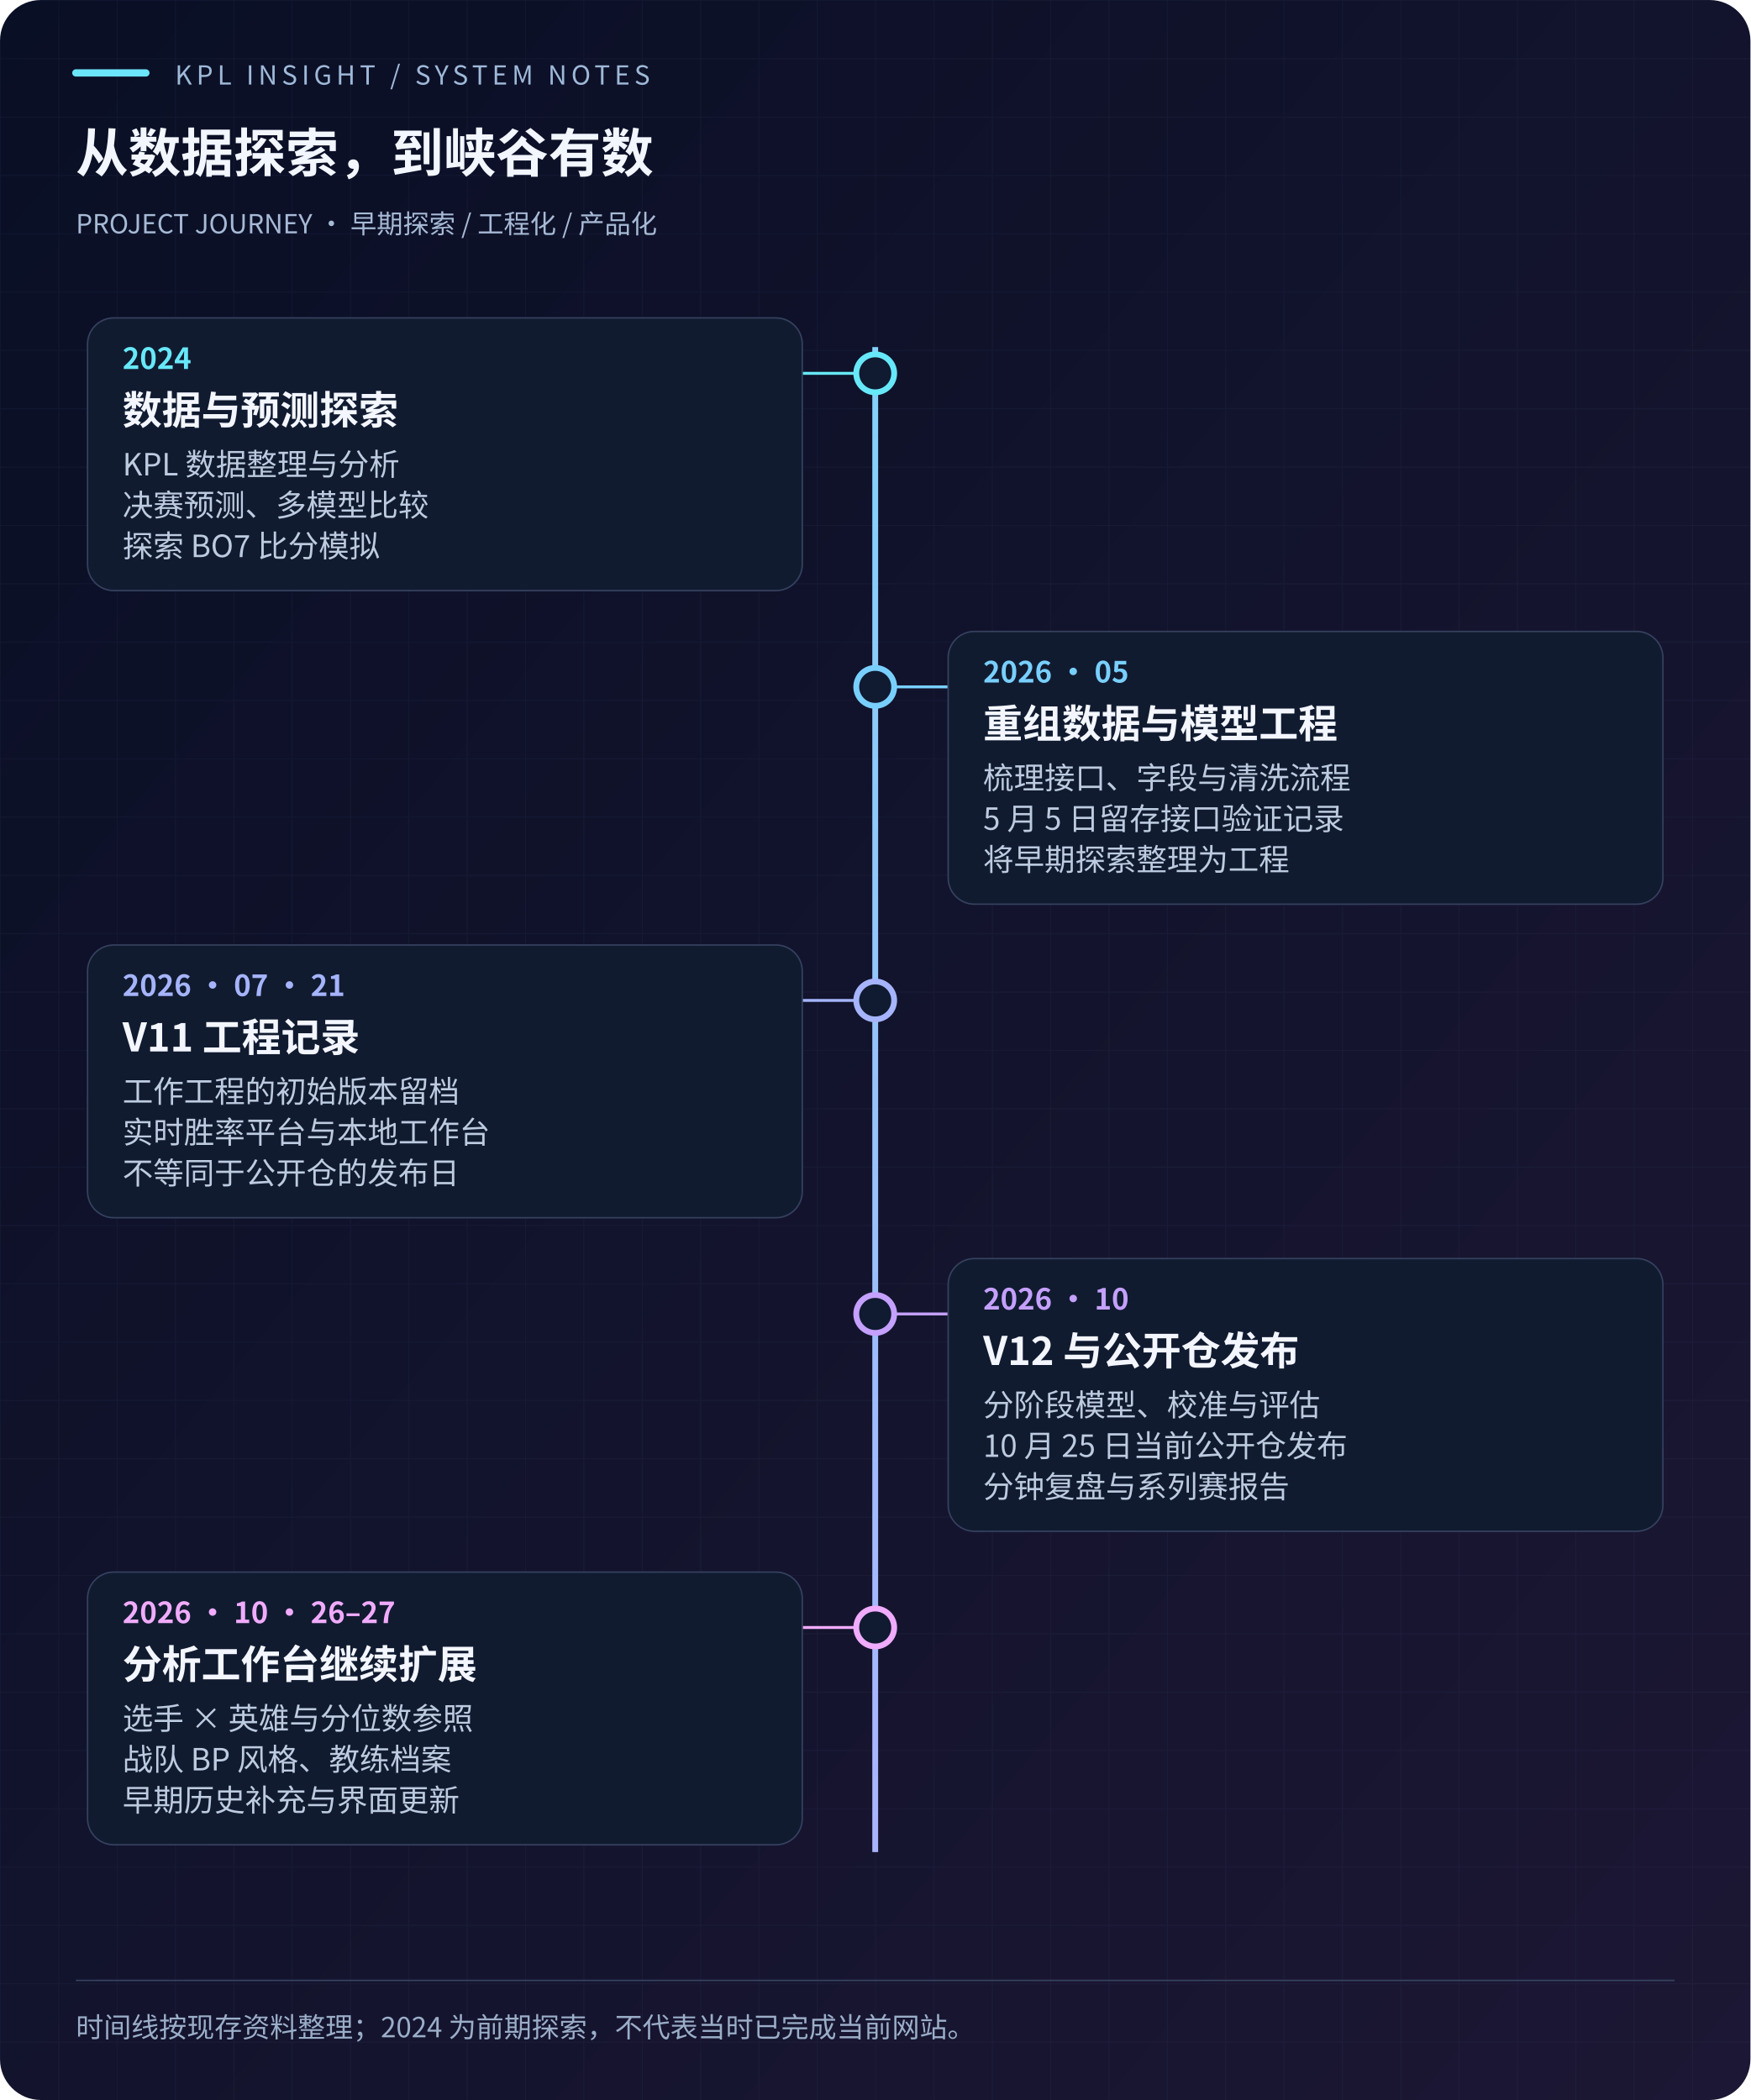
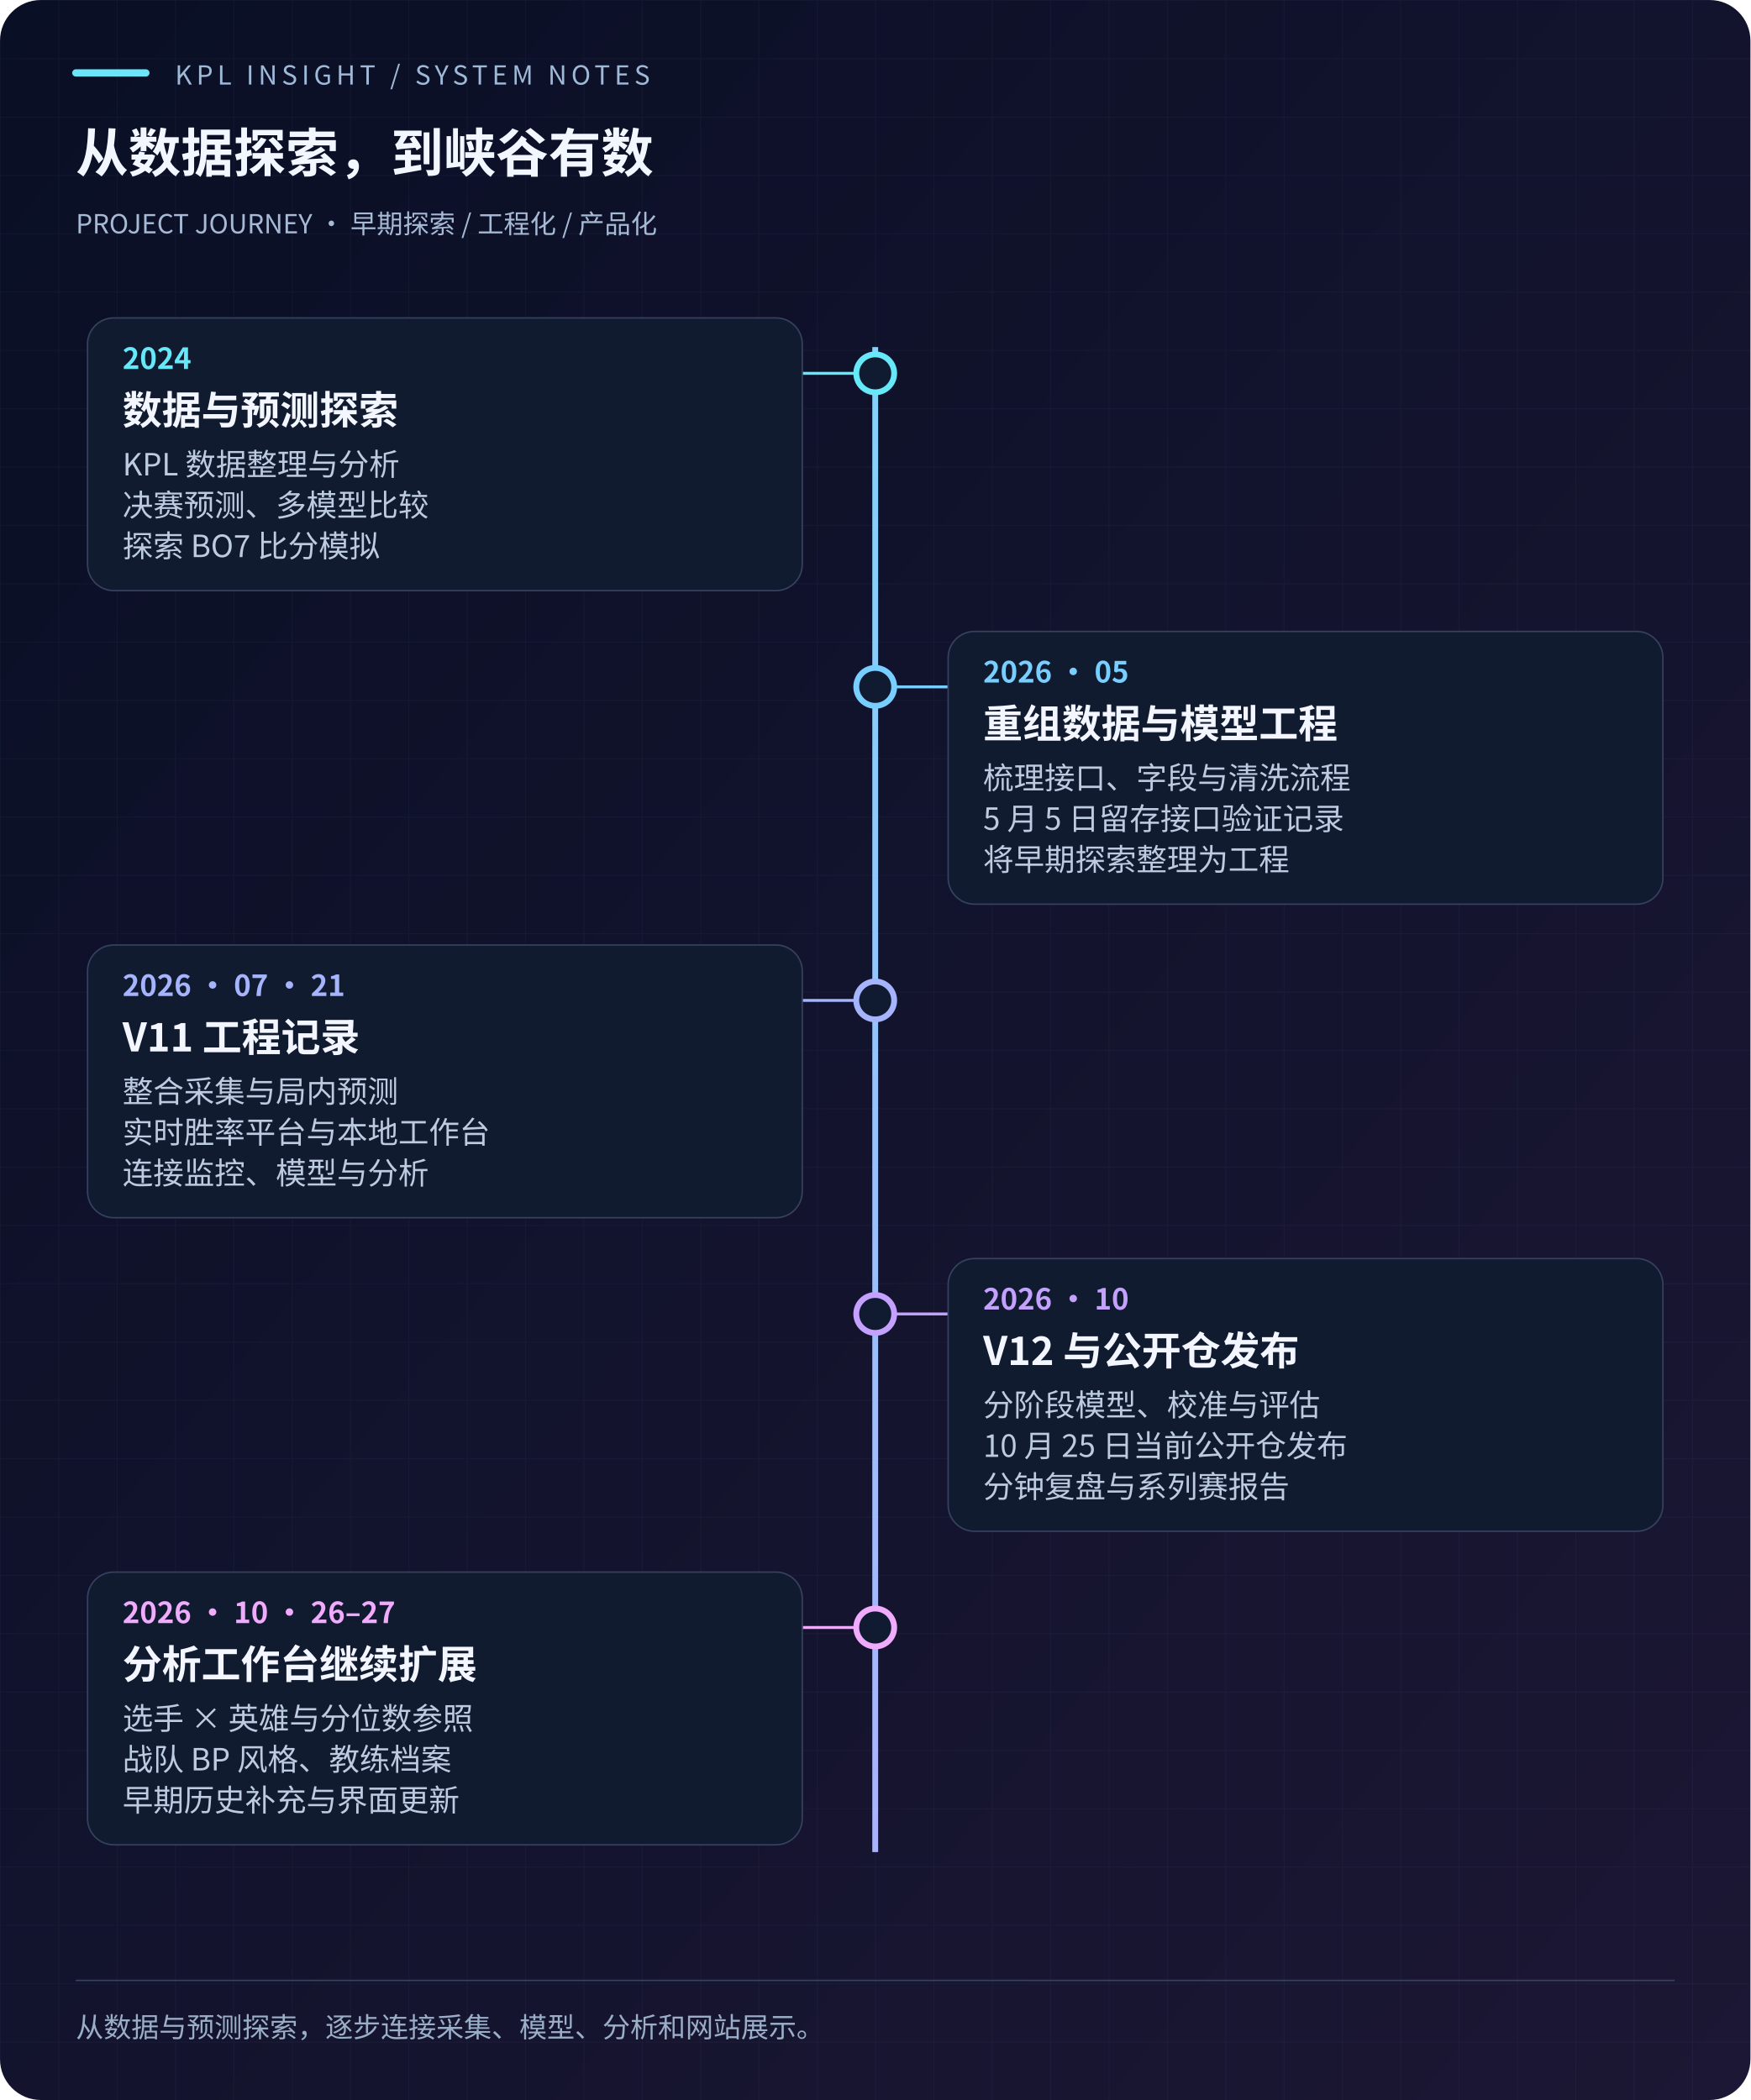
<svg xmlns="http://www.w3.org/2000/svg" width="1200" height="1440" viewBox="0 0 1200 1440" role="img" aria-labelledby="title desc">
  <defs>
    <linearGradient id="bg" x2="1" y2="1">
      <stop stop-color="#090f25" />
      <stop offset="1" stop-color="#1c1734" />
    </linearGradient>
    <linearGradient id="accent" gradientUnits="userSpaceOnUse" x1="0" y1="0" x2="1200" y2="1440">
      <stop stop-color="#67e8f9" />
      <stop offset="1" stop-color="#c4a0ff" />
    </linearGradient>
    <pattern id="grid" width="40" height="40" patternUnits="userSpaceOnUse">
      <path d="M40 0H0V40" fill="none" stroke="#9ccfff" stroke-opacity=".045" />
    </pattern>
    <marker id="arrow" viewBox="0 0 10 10" refX="9" refY="5" markerWidth="7" markerHeight="7" orient="auto-start-reverse">
      <path d="M0 0L10 5L0 10Z" fill="#8badd0" />
    </marker>
  </defs>
  <rect width="1200" height="1440" rx="28" fill="url(#bg)" />
  <rect width="1200" height="1440" rx="28" fill="url(#grid)" />
  <path d="M52 50H100" stroke="url(#accent)" stroke-width="5" stroke-linecap="round" />
  <g font-family="Microsoft YaHei,PingFang SC,Noto Sans CJK SC,sans-serif">
    <text x="120" y="58" fill="#9fb9d8" font-size="18" letter-spacing="3">KPL INSIGHT / SYSTEM NOTES</text>
    <text x="52" y="118" fill="#f2f6ff" font-size="36" font-weight="700">从数据探索，到峡谷有数</text>
    <text x="52" y="160" fill="#a7bad5" font-size="18">PROJECT JOURNEY · 早期探索 / 工程化 / 产品化</text>
    <path d="M600 238V1270" stroke="url(#accent)" stroke-width="4" />
    <circle cx="600" cy="256" r="13" fill="#101a30" stroke="#67e8f9" stroke-width="4" />
    <path d="M550 256H587" stroke="#67e8f9" stroke-width="2" />
    <rect x="60" y="218" width="490" height="187" rx="18" fill="#111b30" stroke="#35415e" />
    <text x="84" y="253" fill="#67e8f9" font-size="20" font-weight="700">2024</text>
    <text x="84" y="291" fill="#f3f6ff" font-size="27" font-weight="700">数据与预测探索</text>
    <text x="84" y="326" fill="#bdcbe0" font-size="21">KPL 数据整理与分析</text>
    <text x="84" y="354" fill="#bdcbe0" font-size="21">决赛预测、多模型比较</text>
    <text x="84" y="382" fill="#bdcbe0" font-size="21">探索 BO7 比分模拟</text>
    <circle cx="600" cy="471" r="13" fill="#101a30" stroke="#78cfff" stroke-width="4" />
    <path d="M613 471H650" stroke="#78cfff" stroke-width="2" />
    <rect x="650" y="433" width="490" height="187" rx="18" fill="#111b30" stroke="#35415e" />
    <text x="674" y="468" fill="#78cfff" font-size="20" font-weight="700">2026 · 05</text>
    <text x="674" y="506" fill="#f3f6ff" font-size="27" font-weight="700">重组数据与模型工程</text>
    <text x="674" y="541" fill="#bdcbe0" font-size="21">梳理接口、字段与清洗流程</text>
    <text x="674" y="569" fill="#bdcbe0" font-size="21">5 月 5 日留存接口验证记录</text>
    <text x="674" y="597" fill="#bdcbe0" font-size="21">将早期探索整理为工程</text>
    <circle cx="600" cy="686" r="13" fill="#101a30" stroke="#a5b4fc" stroke-width="4" />
    <path d="M550 686H587" stroke="#a5b4fc" stroke-width="2" />
    <rect x="60" y="648" width="490" height="187" rx="18" fill="#111b30" stroke="#35415e" />
    <text x="84" y="683" fill="#a5b4fc" font-size="20" font-weight="700">2026 · 07 · 21</text>
    <text x="84" y="721" fill="#f3f6ff" font-size="27" font-weight="700">V11 工程记录</text>
-     <text x="84" y="756" fill="#bdcbe0" font-size="21">工作工程的初始版本留档</text>
+     <text x="84" y="756" fill="#bdcbe0" font-size="21">整合采集与局内预测</text>
    <text x="84" y="784" fill="#bdcbe0" font-size="21">实时胜率平台与本地工作台</text>
-     <text x="84" y="812" fill="#bdcbe0" font-size="21">不等同于公开仓的发布日</text>
+     <text x="84" y="812" fill="#bdcbe0" font-size="21">连接监控、模型与分析</text>
    <circle cx="600" cy="901" r="13" fill="#101a30" stroke="#c4a0ff" stroke-width="4" />
    <path d="M613 901H650" stroke="#c4a0ff" stroke-width="2" />
    <rect x="650" y="863" width="490" height="187" rx="18" fill="#111b30" stroke="#35415e" />
    <text x="674" y="898" fill="#c4a0ff" font-size="20" font-weight="700">2026 · 10</text>
    <text x="674" y="936" fill="#f3f6ff" font-size="27" font-weight="700">V12 与公开仓发布</text>
    <text x="674" y="971" fill="#bdcbe0" font-size="21">分阶段模型、校准与评估</text>
    <text x="674" y="999" fill="#bdcbe0" font-size="21">10 月 25 日当前公开仓发布</text>
    <text x="674" y="1027" fill="#bdcbe0" font-size="21">分钟复盘与系列赛报告</text>
    <circle cx="600" cy="1116" r="13" fill="#101a30" stroke="#f0abfc" stroke-width="4" />
    <path d="M550 1116H587" stroke="#f0abfc" stroke-width="2" />
    <rect x="60" y="1078" width="490" height="187" rx="18" fill="#111b30" stroke="#35415e" />
    <text x="84" y="1113" fill="#f0abfc" font-size="20" font-weight="700">2026 · 10 · 26–27</text>
    <text x="84" y="1151" fill="#f3f6ff" font-size="27" font-weight="700">分析工作台继续扩展</text>
    <text x="84" y="1186" fill="#bdcbe0" font-size="21">选手 × 英雄与分位数参照</text>
    <text x="84" y="1214" fill="#bdcbe0" font-size="21">战队 BP 风格、教练档案</text>
    <text x="84" y="1242" fill="#bdcbe0" font-size="21">早期历史补充与界面更新</text>
    <path d="M52 1358H1148" stroke="#35425f" />
-     <text x="52" y="1397" fill="#9baec8" font-size="19">时间线按现存资料整理；2024 为前期探索，不代表当时已完成当前网站。</text>
+     <text x="52" y="1397" fill="#9baec8" font-size="19">从数据与预测探索，逐步连接采集、模型、分析和网站展示。</text>
  </g>
</svg>
